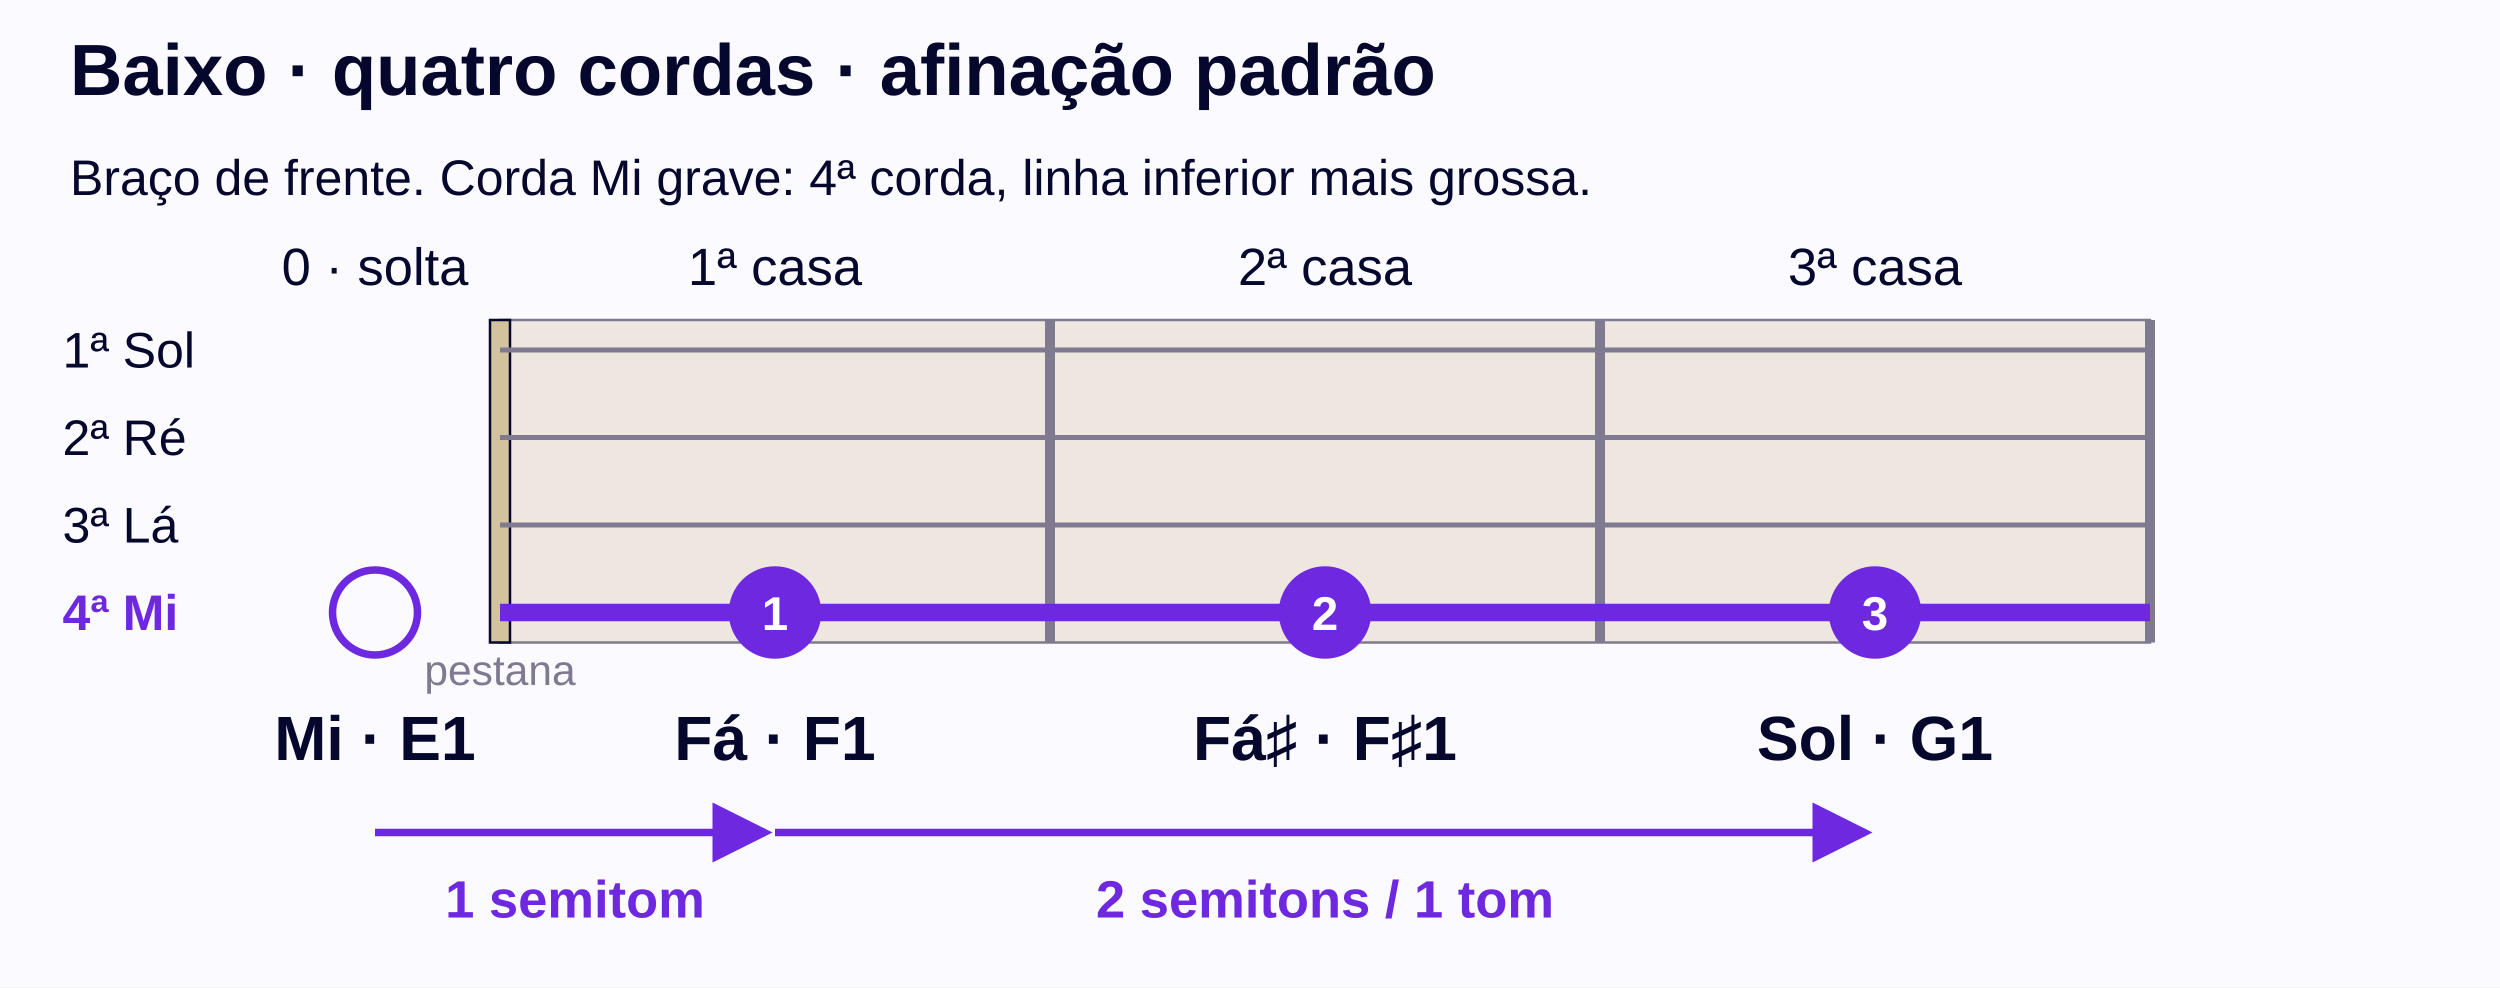
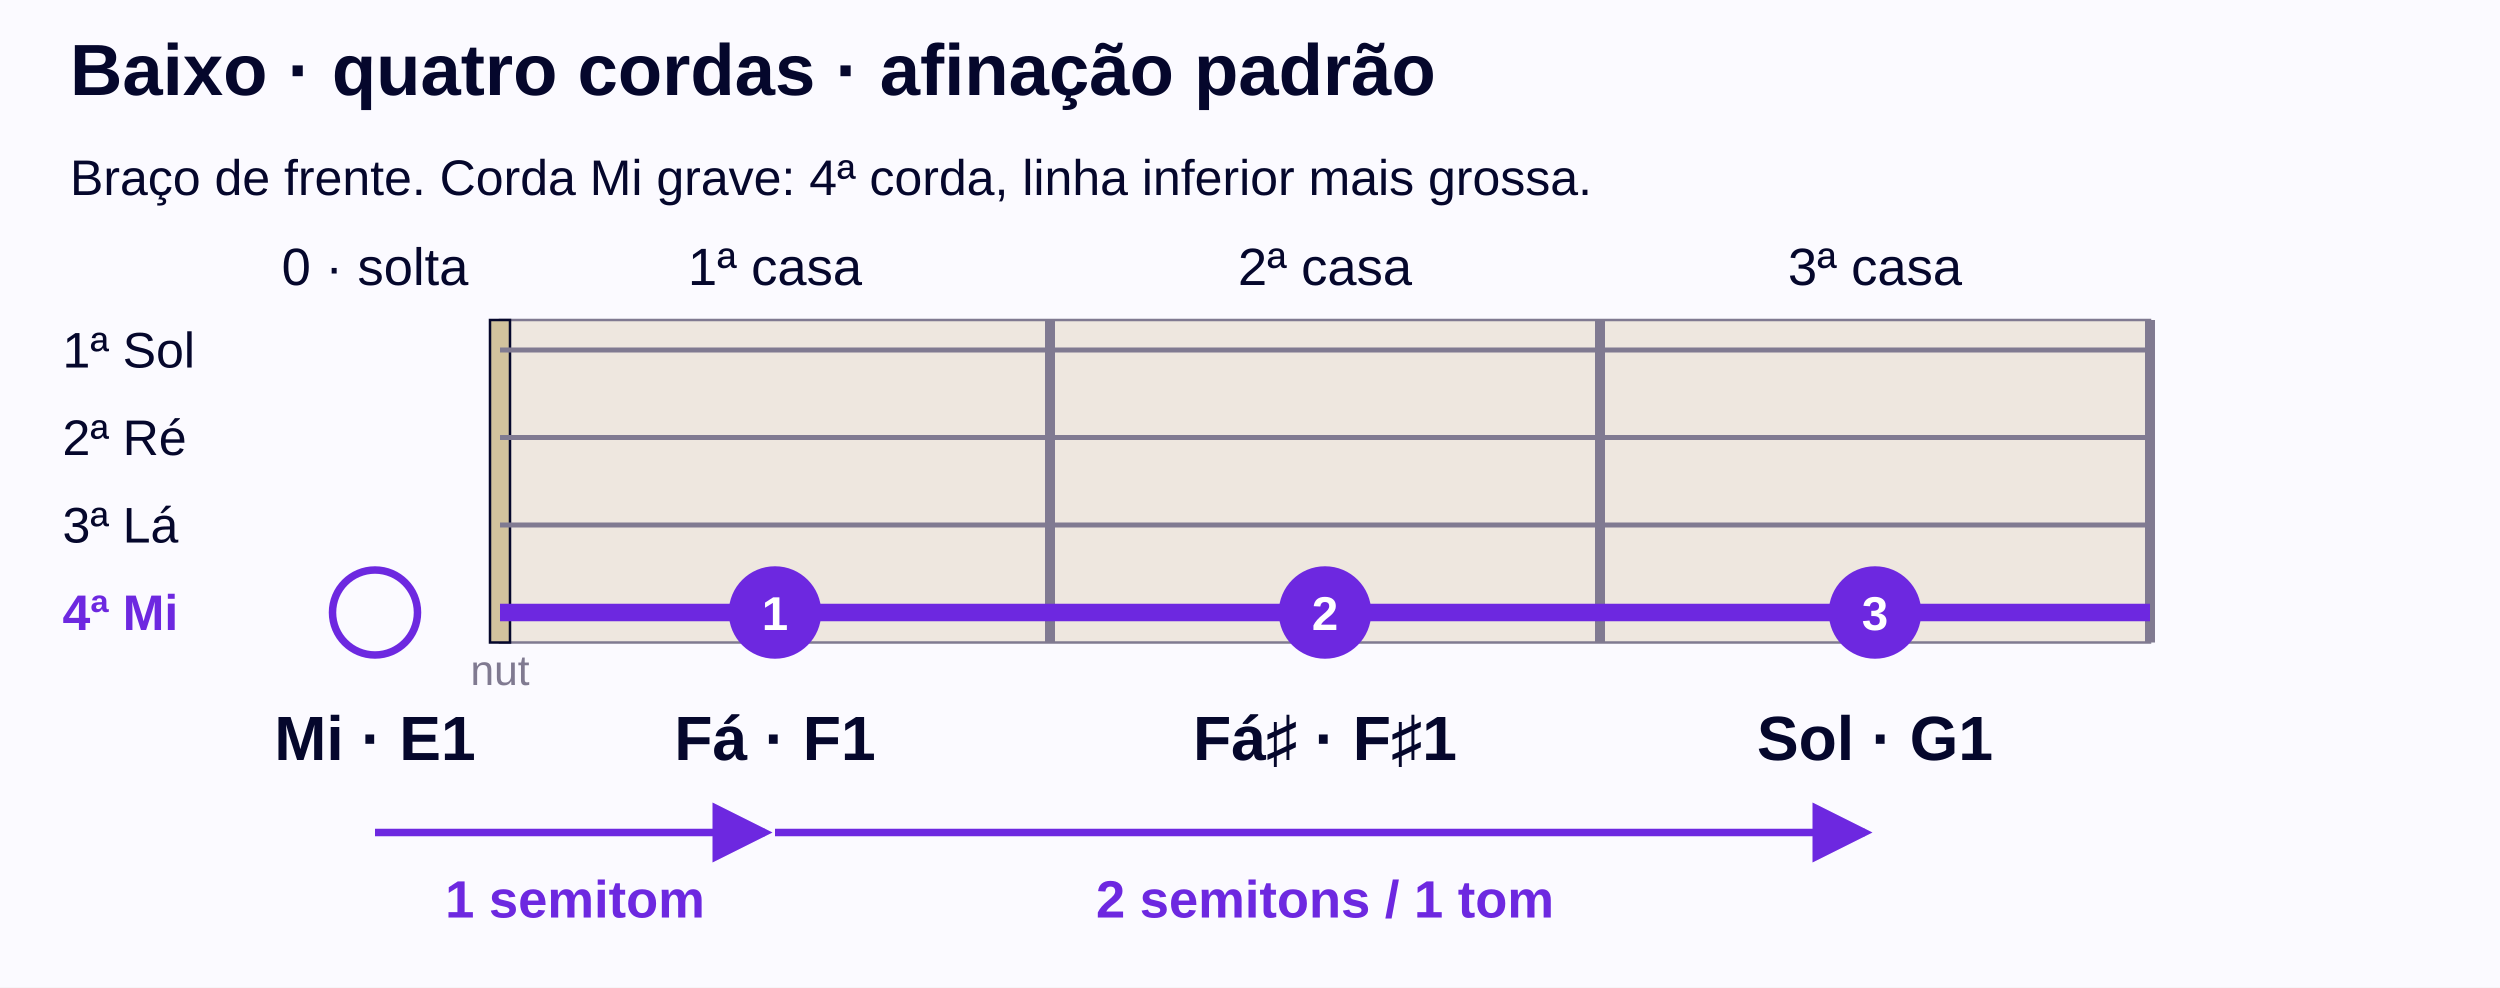
<svg xmlns="http://www.w3.org/2000/svg" viewBox="0 0 1000 395" role="img" aria-labelledby="bass-distances-title bass-distances-desc">
  <defs>
    <marker id="bass-distances-arrow" markerWidth="8" markerHeight="8" refX="7" refY="4" orient="auto">
      <path d="M0,0 L8,4 L0,8 Z" fill="#6D28E0" />
    </marker>
  </defs>
  <rect width="1000" height="395" fill="#FBFAFF" />
  <g font-family="Manrope, Arial, sans-serif" fill="#05072C">
    <text x="28" y="38" font-size="29" fill="#05072C" text-anchor="start" font-weight="700">Baixo · quatro cordas · afinação padrão</text>
    <text x="28" y="78" font-size="20" fill="#05072C" text-anchor="start">Braço de frente. Corda Mi grave: 4ª corda, linha inferior mais grossa.</text>
    <rect x="200" y="128" width="660" height="129" fill="#EEE7DF" stroke="#807A91" />
    <line x1="420" x2="420" y1="128" y2="257" stroke="#807A91" stroke-width="4" />
    <line x1="640" x2="640" y1="128" y2="257" stroke="#807A91" stroke-width="4" />
    <line x1="860" x2="860" y1="128" y2="257" stroke="#807A91" stroke-width="4" />
    <rect x="196" y="128" width="8" height="129" fill="#D2C29E" stroke="#05072C" />
    <text x="25" y="147" font-size="20" fill="#05072C" text-anchor="start">1ª Sol</text>
    <line x1="200" x2="860" y1="140" y2="140" stroke="#807A91" stroke-width="2" />
    <text x="25" y="182" font-size="20" fill="#05072C" text-anchor="start">2ª Ré</text>
    <line x1="200" x2="860" y1="175" y2="175" stroke="#807A91" stroke-width="2" />
    <text x="25" y="217" font-size="20" fill="#05072C" text-anchor="start">3ª Lá</text>
    <line x1="200" x2="860" y1="210" y2="210" stroke="#807A91" stroke-width="2" />
    <text x="25" y="252" font-size="20" fill="#6D28E0" text-anchor="start" font-weight="700">4ª Mi</text>
    <line x1="200" x2="860" y1="245" y2="245" stroke="#6D28E0" stroke-width="7" />
    <text x="150" y="114" font-size="21" fill="#05072C" text-anchor="middle">0 · solta</text>
    <text x="310" y="114" font-size="21" fill="#05072C" text-anchor="middle">1ª casa</text>
    <text x="530" y="114" font-size="21" fill="#05072C" text-anchor="middle">2ª casa</text>
    <text x="750" y="114" font-size="21" fill="#05072C" text-anchor="middle">3ª casa</text>
    <circle cx="150" cy="245" r="17" fill="#FBFAFF" stroke="#6D28E0" stroke-width="3" />
    <text x="150" y="304" font-size="25" fill="#05072C" text-anchor="middle" font-weight="700">Mi · E1</text>
    <circle cx="310" cy="245" r="17" fill="#6D28E0" stroke="#6D28E0" stroke-width="3" />
    <text x="310" y="252" font-size="19" fill="#fff" text-anchor="middle" font-weight="700">1</text>
    <text x="310" y="304" font-size="25" fill="#05072C" text-anchor="middle" font-weight="700">Fá · F1</text>
    <circle cx="530" cy="245" r="17" fill="#6D28E0" stroke="#6D28E0" stroke-width="3" />
    <text x="530" y="252" font-size="19" fill="#fff" text-anchor="middle" font-weight="700">2</text>
    <text x="530" y="304" font-size="25" fill="#05072C" text-anchor="middle" font-weight="700">Fá♯ · F♯1</text>
    <circle cx="750" cy="245" r="17" fill="#6D28E0" stroke="#6D28E0" stroke-width="3" />
    <text x="750" y="252" font-size="19" fill="#fff" text-anchor="middle" font-weight="700">3</text>
    <text x="750" y="304" font-size="25" fill="#05072C" text-anchor="middle" font-weight="700">Sol · G1</text>
-     <text x="200" y="274" font-size="17" fill="#807A91" text-anchor="middle">pestana</text>
+     <text x="200" y="274" font-size="17" fill="#807A91" text-anchor="middle">nut</text>
    <line x1="150" y1="333" x2="306" y2="333" stroke="#6D28E0" stroke-width="3" marker-end="url(#bass-distances-arrow)" />
    <text x="230" y="367" font-size="21" fill="#6D28E0" text-anchor="middle" font-weight="700">1 semitom</text>
    <line x1="310" y1="333" x2="746" y2="333" stroke="#6D28E0" stroke-width="3" marker-end="url(#bass-distances-arrow)" />
    <text x="530" y="367" font-size="21" fill="#6D28E0" text-anchor="middle" font-weight="700">2 semitons / 1 tom</text>
  </g>
</svg>
